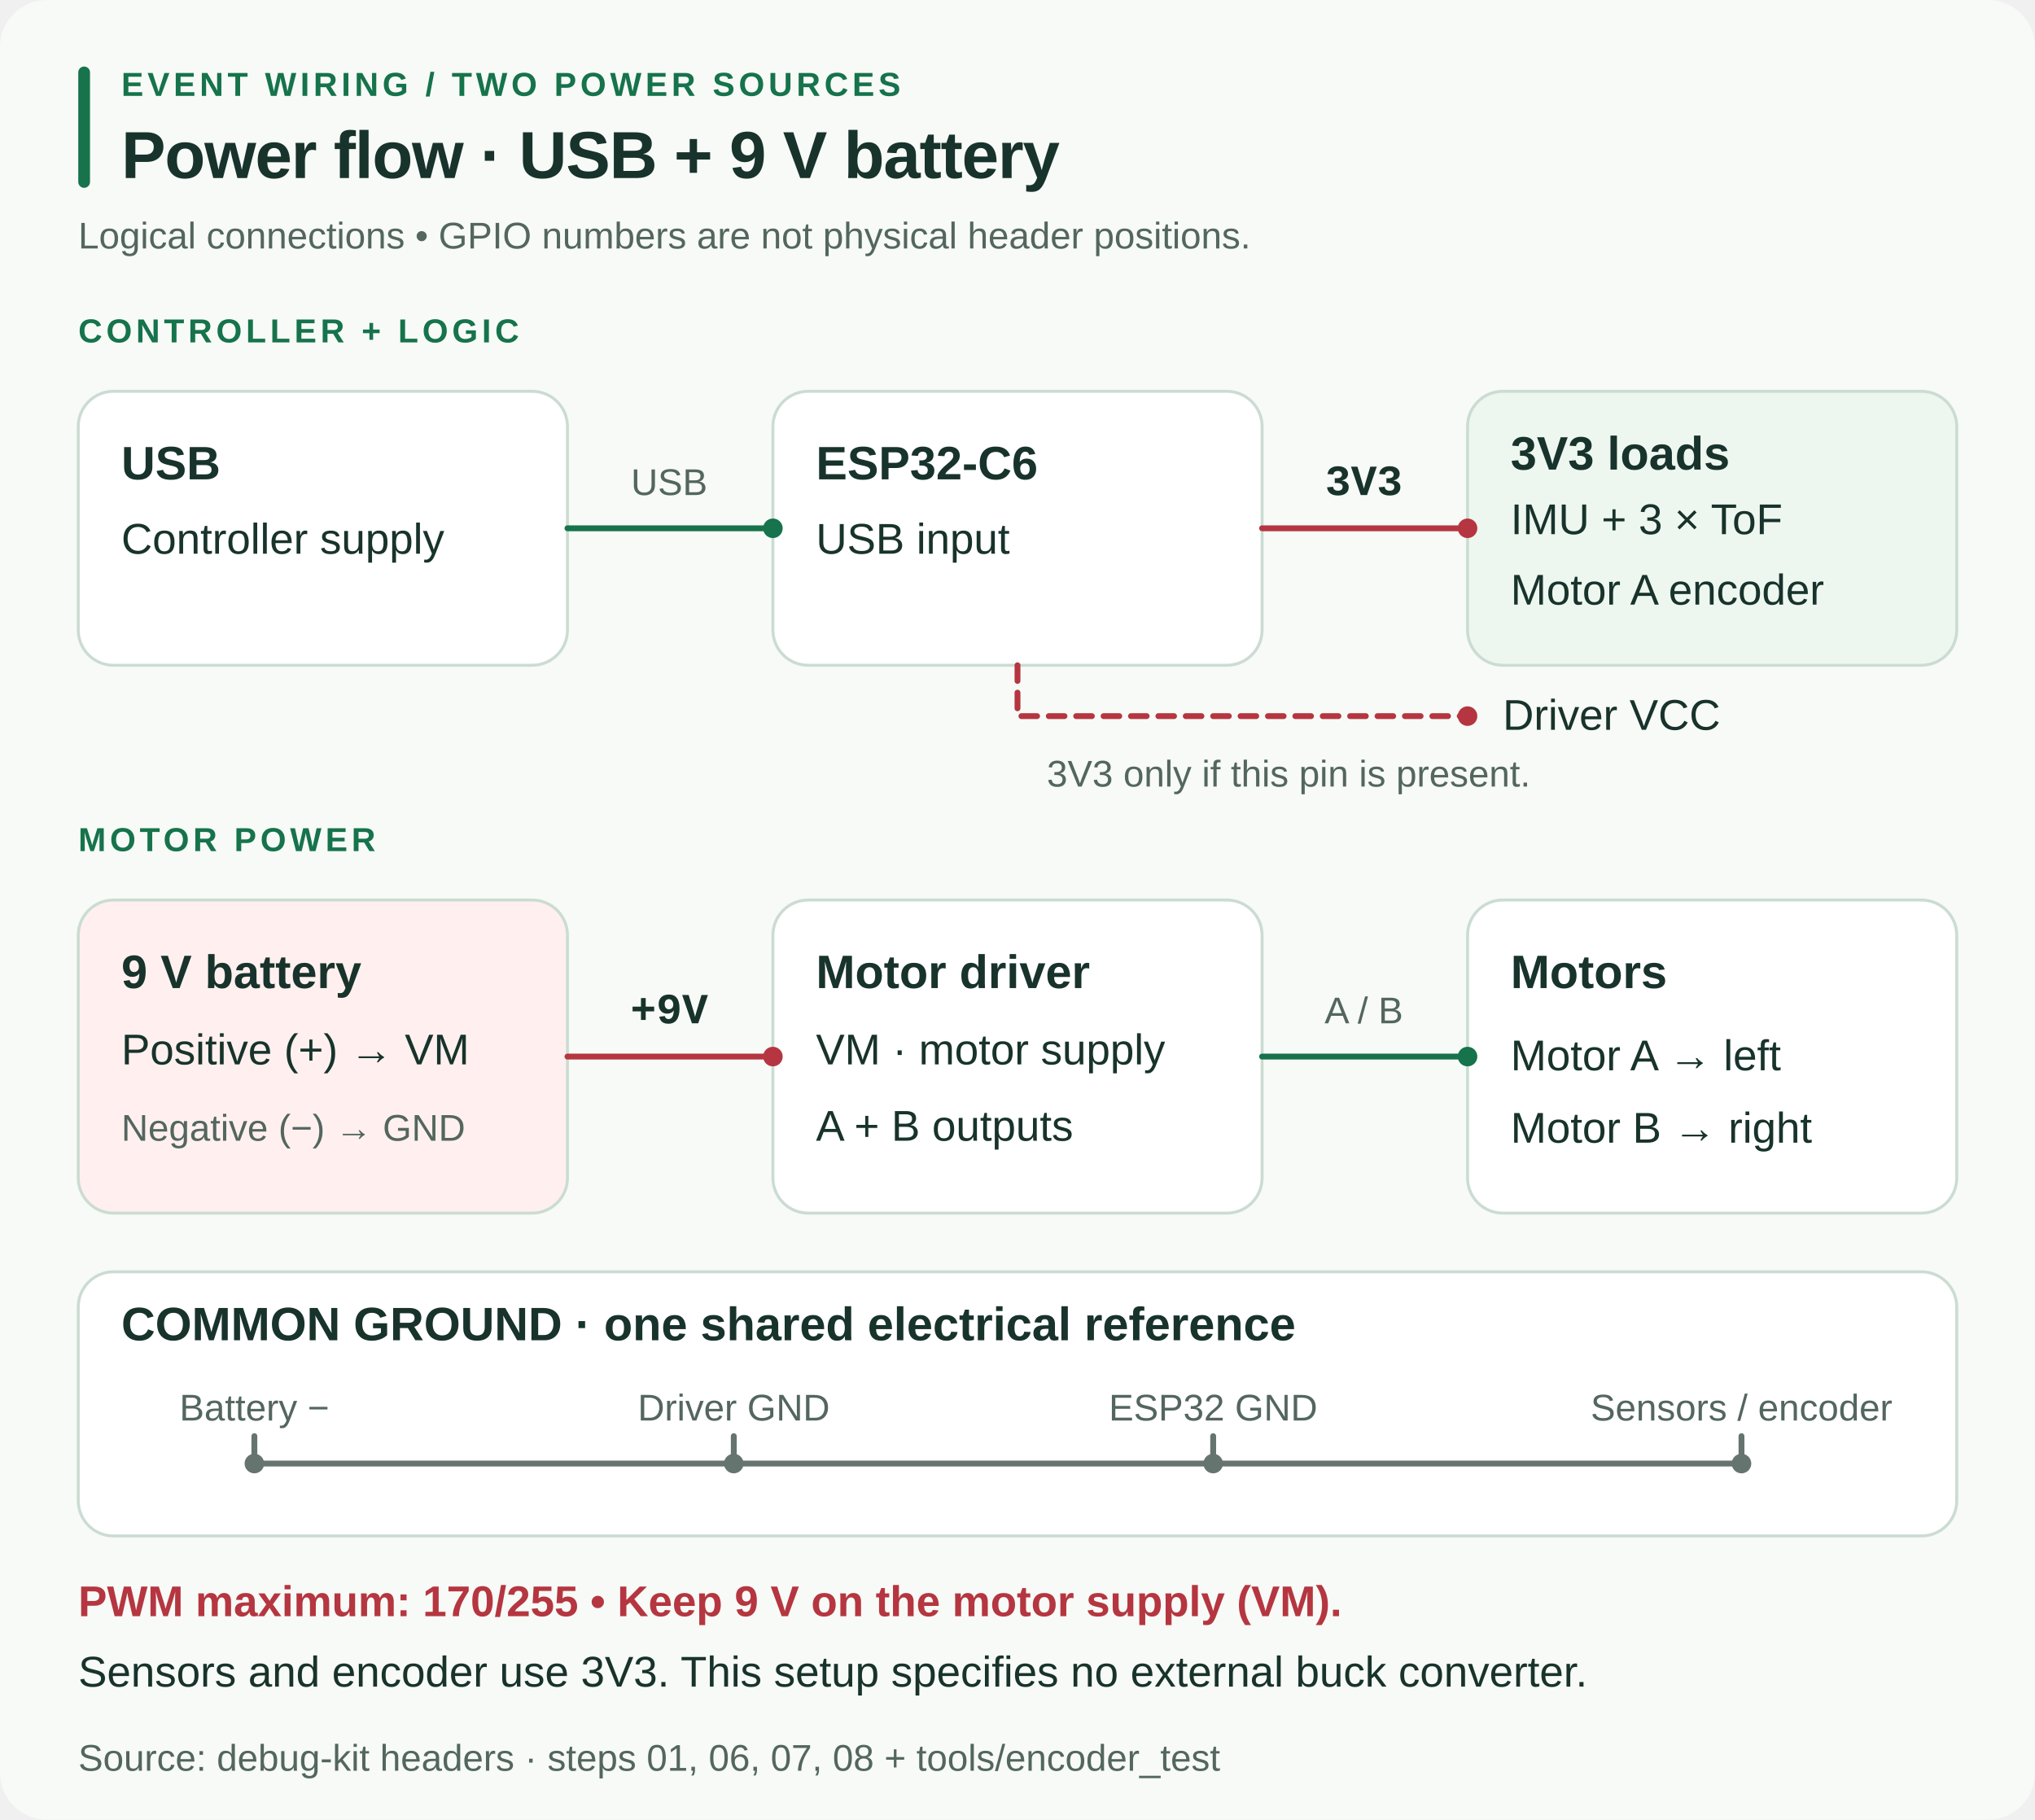
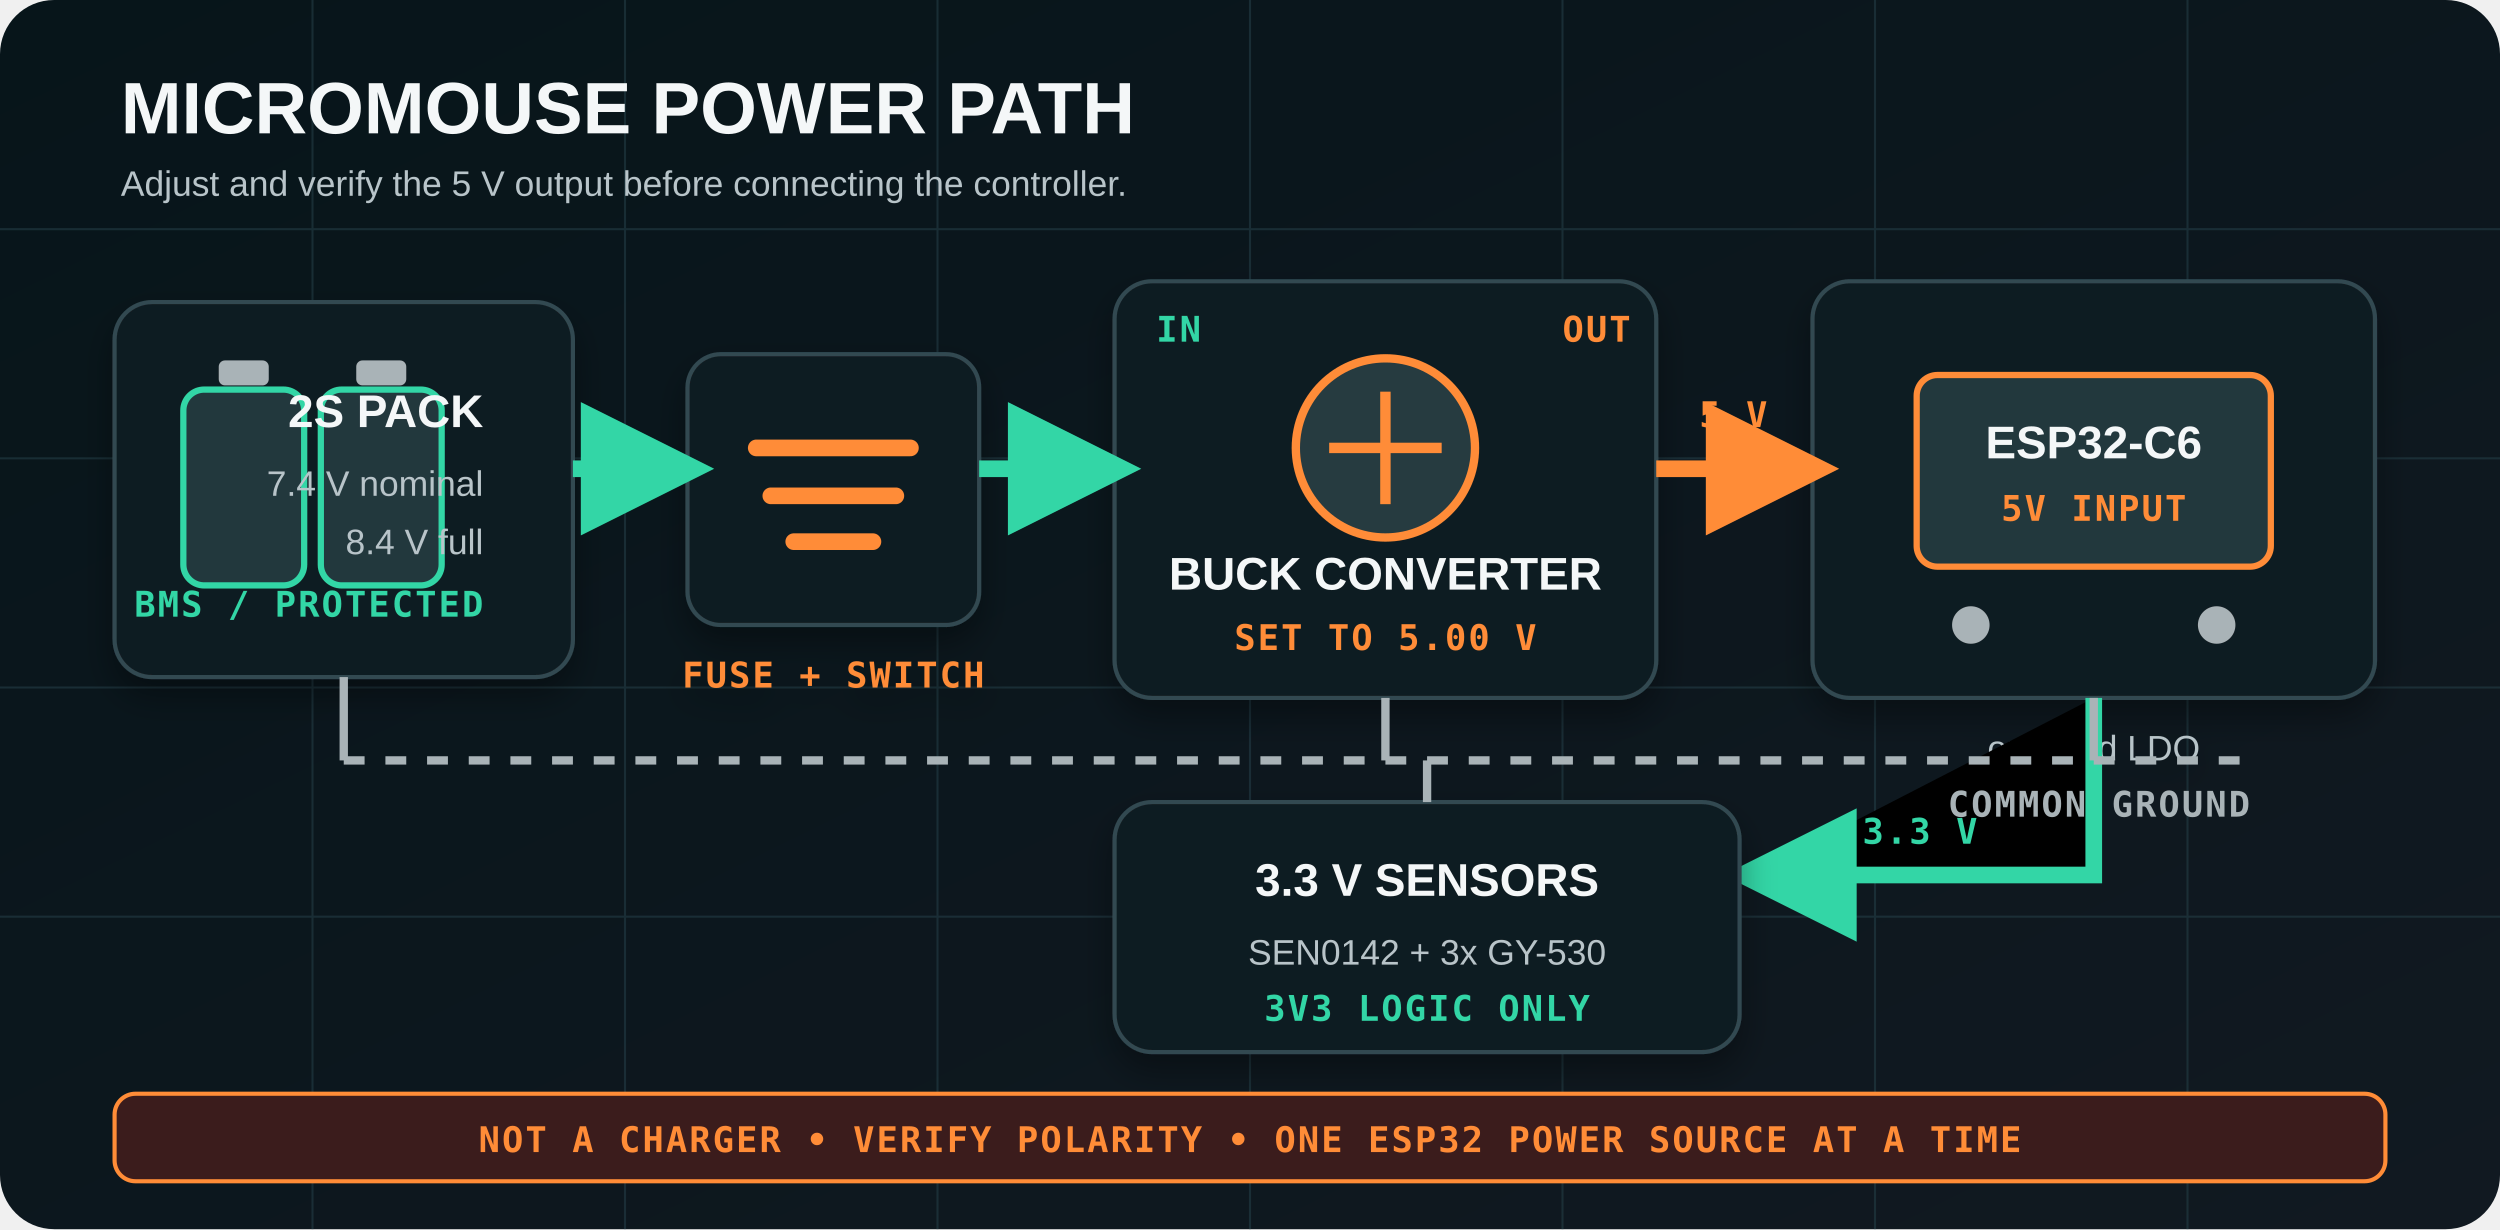
- <svg xmlns="http://www.w3.org/2000/svg" viewBox="0 0 1040 930" width="1040" height="930" style="display:block;width:100%;height:auto;max-width:1040px" role="img" aria-labelledby="title desc">
-   <style>
- text{font-family:Arial,Helvetica,sans-serif;fill:#18332b}
- .title{font-size:34px;font-weight:700;letter-spacing:-.5px}
- .section{font-size:24px;font-weight:700}
- .body{font-size:22px}
- .small{font-size:19px;fill:#53665f}
- .mono{font-family:Consolas,'Liberation Mono',monospace;font-size:22px;font-weight:700}
- .kicker{font-size:17px;font-weight:700;letter-spacing:2px;fill:#16734b}
- .green{font-size:22px;font-weight:700;fill:#16734b}
- .red{font-size:22px;font-weight:700;fill:#b53640}
- </style>
-   <rect width="1040" height="930" rx="24" fill="#f7faf7" />
-   <rect x="40" y="34" width="6" height="62" rx="3" fill="#16734b" />
-   <text x="62" y="49" class="kicker">EVENT WIRING / TWO POWER SOURCES</text>
-   <text x="62" y="91" class="title">Power flow · USB + 9 V battery</text>
-   <text x="40" y="127" class="small">Logical connections • GPIO numbers are not physical header positions.</text>
-   <text x="40" y="175" class="kicker">CONTROLLER + LOGIC</text>
-   <rect x="40" y="200" width="250" height="140" rx="18" fill="#fff" stroke="#cbdcd2" stroke-width="1.5" />
-   <rect x="395" y="200" width="250" height="140" rx="18" fill="#fff" stroke="#cbdcd2" stroke-width="1.5" />
-   <rect x="750" y="200" width="250" height="140" rx="18" fill="#edf7f0" stroke="#cbdcd2" stroke-width="1.5" />
-   <text x="62" y="245" class="section">USB</text>
-   <text x="62" y="283" class="body">Controller supply</text>
-   <text x="417" y="245" class="section">ESP32-C6</text>
-   <text x="417" y="283" class="body">USB input</text>
-   <text x="772" y="240" class="section">3V3 loads</text>
-   <text x="772" y="273" class="body">IMU + 3 × ToF</text>
-   <text x="772" y="309" class="body">Motor A encoder</text>
-   <path d="M290 270 H395" fill="none" stroke="#16734b" stroke-width="3" stroke-linecap="round" stroke-linejoin="round" />
-   <text x="342" y="253" class="small" text-anchor="middle">USB</text>
-   <circle cx="395" cy="270" r="5" fill="#16734b" />
-   <path d="M645 270 H750" fill="none" stroke="#b53640" stroke-width="3" stroke-linecap="round" stroke-linejoin="round" />
-   <text x="697" y="253" class="mono" text-anchor="middle">3V3</text>
-   <circle cx="750" cy="270" r="5" fill="#b53640" />
-   <path d="M520 340 V366 H750" fill="none" stroke="#b53640" stroke-width="3" stroke-linecap="round" stroke-linejoin="round" stroke-dasharray="8 6" />
-   <circle cx="750" cy="366" r="5" fill="#b53640" />
-   <text x="768" y="373" class="body">Driver VCC</text>
-   <text x="535" y="402" class="small">3V3 only if this pin is present.</text>
-   <text x="40" y="435" class="kicker">MOTOR POWER</text>
-   <rect x="40" y="460" width="250" height="160" rx="18" fill="#fff0ef" stroke="#cbdcd2" stroke-width="1.5" />
-   <rect x="395" y="460" width="250" height="160" rx="18" fill="#fff" stroke="#cbdcd2" stroke-width="1.5" />
-   <rect x="750" y="460" width="250" height="160" rx="18" fill="#fff" stroke="#cbdcd2" stroke-width="1.5" />
-   <text x="62" y="505" class="section">9 V battery</text>
-   <text x="62" y="544" class="body">Positive (+) → VM</text>
-   <text x="62" y="583" class="small">Negative (−) → GND</text>
-   <text x="417" y="505" class="section">Motor driver</text>
-   <text x="417" y="544" class="body">VM · motor supply</text>
-   <text x="417" y="583" class="body">A + B outputs</text>
-   <text x="772" y="505" class="section">Motors</text>
-   <text x="772" y="547" class="body">Motor A → left</text>
-   <text x="772" y="584" class="body">Motor B → right</text>
-   <path d="M290 540 H395" fill="none" stroke="#b53640" stroke-width="3" stroke-linecap="round" stroke-linejoin="round" />
-   <text x="342" y="523" class="mono" text-anchor="middle">+9V</text>
-   <circle cx="395" cy="540" r="5" fill="#b53640" />
-   <path d="M645 540 H750" fill="none" stroke="#16734b" stroke-width="3" stroke-linecap="round" stroke-linejoin="round" />
-   <text x="697" y="523" class="small" text-anchor="middle">A / B</text>
-   <circle cx="750" cy="540" r="5" fill="#16734b" />
-   <rect x="40" y="650" width="960" height="135" rx="18" fill="#fff" stroke="#cbdcd2" stroke-width="1.5" />
-   <text x="62" y="685" class="section">COMMON GROUND · one shared electrical reference</text>
-   <path d="M130 748 H890" fill="none" stroke="#65746e" stroke-width="3" stroke-linecap="round" stroke-linejoin="round" />
-   <text x="130" y="726" class="small" text-anchor="middle">Battery −</text>
-   <path d="M130 734 V748" fill="none" stroke="#65746e" stroke-width="3" stroke-linecap="round" stroke-linejoin="round" />
-   <circle cx="130" cy="748" r="5" fill="#65746e" />
-   <text x="375" y="726" class="small" text-anchor="middle">Driver GND</text>
-   <path d="M375 734 V748" fill="none" stroke="#65746e" stroke-width="3" stroke-linecap="round" stroke-linejoin="round" />
-   <circle cx="375" cy="748" r="5" fill="#65746e" />
-   <text x="620" y="726" class="small" text-anchor="middle">ESP32 GND</text>
-   <path d="M620 734 V748" fill="none" stroke="#65746e" stroke-width="3" stroke-linecap="round" stroke-linejoin="round" />
-   <circle cx="620" cy="748" r="5" fill="#65746e" />
-   <text x="890" y="726" class="small" text-anchor="middle">Sensors / encoder</text>
-   <path d="M890 734 V748" fill="none" stroke="#65746e" stroke-width="3" stroke-linecap="round" stroke-linejoin="round" />
-   <circle cx="890" cy="748" r="5" fill="#65746e" />
-   <text x="40" y="826" class="red">PWM maximum: 170/255 • Keep 9 V on the motor supply (VM).</text>
-   <text x="40" y="862" class="body">Sensors and encoder use 3V3. This setup specifies no external buck converter.</text>
-   <text x="40" y="905" class="small">Source: debug-kit headers · steps 01, 06, 07, 08 + tools/encoder_test</text>
+ <svg xmlns="http://www.w3.org/2000/svg" viewBox="0 0 1200 590" role="img" aria-labelledby="title desc">
+   <defs>
+     <linearGradient id="bg" x1="0" x2="1" y1="0" y2="1">
+       <stop offset="0" stop-color="#07151a" />
+       <stop offset="1" stop-color="#111921" />
+     </linearGradient>
+     <filter id="shadow" x="-20%" y="-20%" width="140%" height="140%">
+       <feDropShadow dx="0" dy="8" stdDeviation="8" flood-color="#000" flood-opacity=".35" />
+     </filter>
+     <marker id="arrow5" viewBox="0 0 10 10" refX="8" refY="5" markerWidth="8" markerHeight="8" orient="auto-start-reverse">
+       <path d="M 0 0 L 10 5 L 0 10 z" fill="#FF8C37" />
+     </marker>
+     <marker id="arrow3" viewBox="0 0 10 10" refX="8" refY="5" markerWidth="8" markerHeight="8" orient="auto-start-reverse">
+       <path d="M 0 0 L 10 5 L 0 10 z" fill="#33D6A6" />
+     </marker>
+     <style>
+       .title{font:700 35px Arial,sans-serif;fill:#f4f7f8}.label{font:700 22px Arial,sans-serif;fill:#f4f7f8}.small{font:500 17px Arial,sans-serif;fill:#b8c4c9}.mono{font:700 17px Consolas,monospace;letter-spacing:1px}.box{fill:#111d22;stroke:#334951;stroke-width:2}.five{fill:#FF8C37}.three{fill:#33D6A6}.ground{fill:#a9b3b7}
+     </style>
+   </defs>
+   <rect width="1200" height="590" rx="26" fill="url(#bg)" />
+   <path d="M0 110H1200M0 220H1200M0 330H1200M0 440H1200M150 0V590M300 0V590M450 0V590M600 0V590M750 0V590M900 0V590M1050 0V590" stroke="#244048" stroke-width="1" opacity=".55" />
+   <text x="58" y="64" class="title">MICROMOUSE POWER PATH</text>
+   <text x="58" y="94" class="small">Adjust and verify the 5 V output before connecting the controller.</text>
+   <g filter="url(#shadow)">
+     <rect x="55" y="145" width="220" height="180" rx="18" class="box" />
+     <rect x="88" y="187" width="58" height="94" rx="10" fill="#24383e" stroke="#33D6A6" stroke-width="3" />
+     <rect x="154" y="187" width="58" height="94" rx="10" fill="#24383e" stroke="#33D6A6" stroke-width="3" />
+     <rect x="105" y="173" width="24" height="12" rx="3" class="ground" />
+     <rect x="171" y="173" width="24" height="12" rx="3" class="ground" />
+     <text x="232" y="205" text-anchor="end" class="label">2S PACK</text>
+     <text x="232" y="238" text-anchor="end" class="small">7.4 V nominal</text>
+     <text x="232" y="266" text-anchor="end" class="small">8.4 V full</text>
+     <text x="232" y="296" text-anchor="end" class="mono three">BMS / PROTECTED</text>
+   </g>
+   <g filter="url(#shadow)">
+     <rect x="330" y="170" width="140" height="130" rx="16" class="box" />
+     <path d="M363 215h74M370 238h60M381 260h38" stroke="#FF8C37" stroke-width="8" stroke-linecap="round" />
+     <text x="400" y="330" text-anchor="middle" class="mono five">FUSE + SWITCH</text>
+   </g>
+   <g filter="url(#shadow)">
+     <rect x="535" y="135" width="260" height="200" rx="18" class="box" />
+     <circle cx="665" cy="215" r="43" fill="#263a40" stroke="#FF8C37" stroke-width="4" />
+     <path d="M665 188v54M638 215h54" stroke="#FF8C37" stroke-width="5" />
+     <text x="665" y="283" text-anchor="middle" class="label">BUCK CONVERTER</text>
+     <text x="665" y="312" text-anchor="middle" class="mono five">SET TO 5.00 V</text>
+     <text x="555" y="164" class="mono three">IN</text>
+     <text x="750" y="164" class="mono five">OUT</text>
+   </g>
+   <g filter="url(#shadow)">
+     <rect x="870" y="135" width="270" height="200" rx="18" class="box" />
+     <rect x="920" y="180" width="170" height="92" rx="10" fill="#24383e" stroke="#FF8C37" stroke-width="3" />
+     <circle cx="946" cy="300" r="9" class="ground" />
+     <circle cx="1064" cy="300" r="9" class="ground" />
+     <text x="1005" y="220" text-anchor="middle" class="label">ESP32-C6</text>
+     <text x="1005" y="250" text-anchor="middle" class="mono five">5V INPUT</text>
+     <text x="1005" y="365" text-anchor="middle" class="small">onboard LDO</text>
+   </g>
+   <path d="M275 225H330" stroke="#33D6A6" stroke-width="8" marker-end="url(#arrow3)" />
+   <path d="M470 225H535" stroke="#33D6A6" stroke-width="8" marker-end="url(#arrow3)" />
+   <path d="M795 225H870" stroke="#FF8C37" stroke-width="8" marker-end="url(#arrow5)" />
+   <text x="832" y="205" text-anchor="middle" class="mono five">5 V</text>
+   <path d="M1005 335V420H840" stroke="#33D6A6" stroke-width="8" marker-end="url(#arrow3)" />
+   <g filter="url(#shadow)">
+     <rect x="535" y="385" width="300" height="120" rx="18" class="box" />
+     <text x="685" y="430" text-anchor="middle" class="label">3.3 V SENSORS</text>
+     <text x="685" y="463" text-anchor="middle" class="small">SEN0142 + 3x GY-530</text>
+     <text x="685" y="490" text-anchor="middle" class="mono three">3V3 LOGIC ONLY</text>
+   </g>
+   <text x="894" y="405" class="mono three">3.3 V</text>
+   <path d="M165 365H1080" stroke="#a9b3b7" stroke-width="4" stroke-dasharray="10 10" />
+   <path d="M165 325V365M665 335V365M1005 335V365M685 365V385" stroke="#a9b3b7" stroke-width="4" />
+   <text x="1080" y="392" text-anchor="end" class="mono ground">COMMON GROUND</text>
+   <rect x="55" y="525" width="1090" height="42" rx="10" fill="#3b1c1c" stroke="#FF8C37" stroke-width="2" />
+   <text x="600" y="553" text-anchor="middle" class="mono five">NOT A CHARGER • VERIFY POLARITY • ONE ESP32 POWER SOURCE AT A TIME</text>
</svg>
